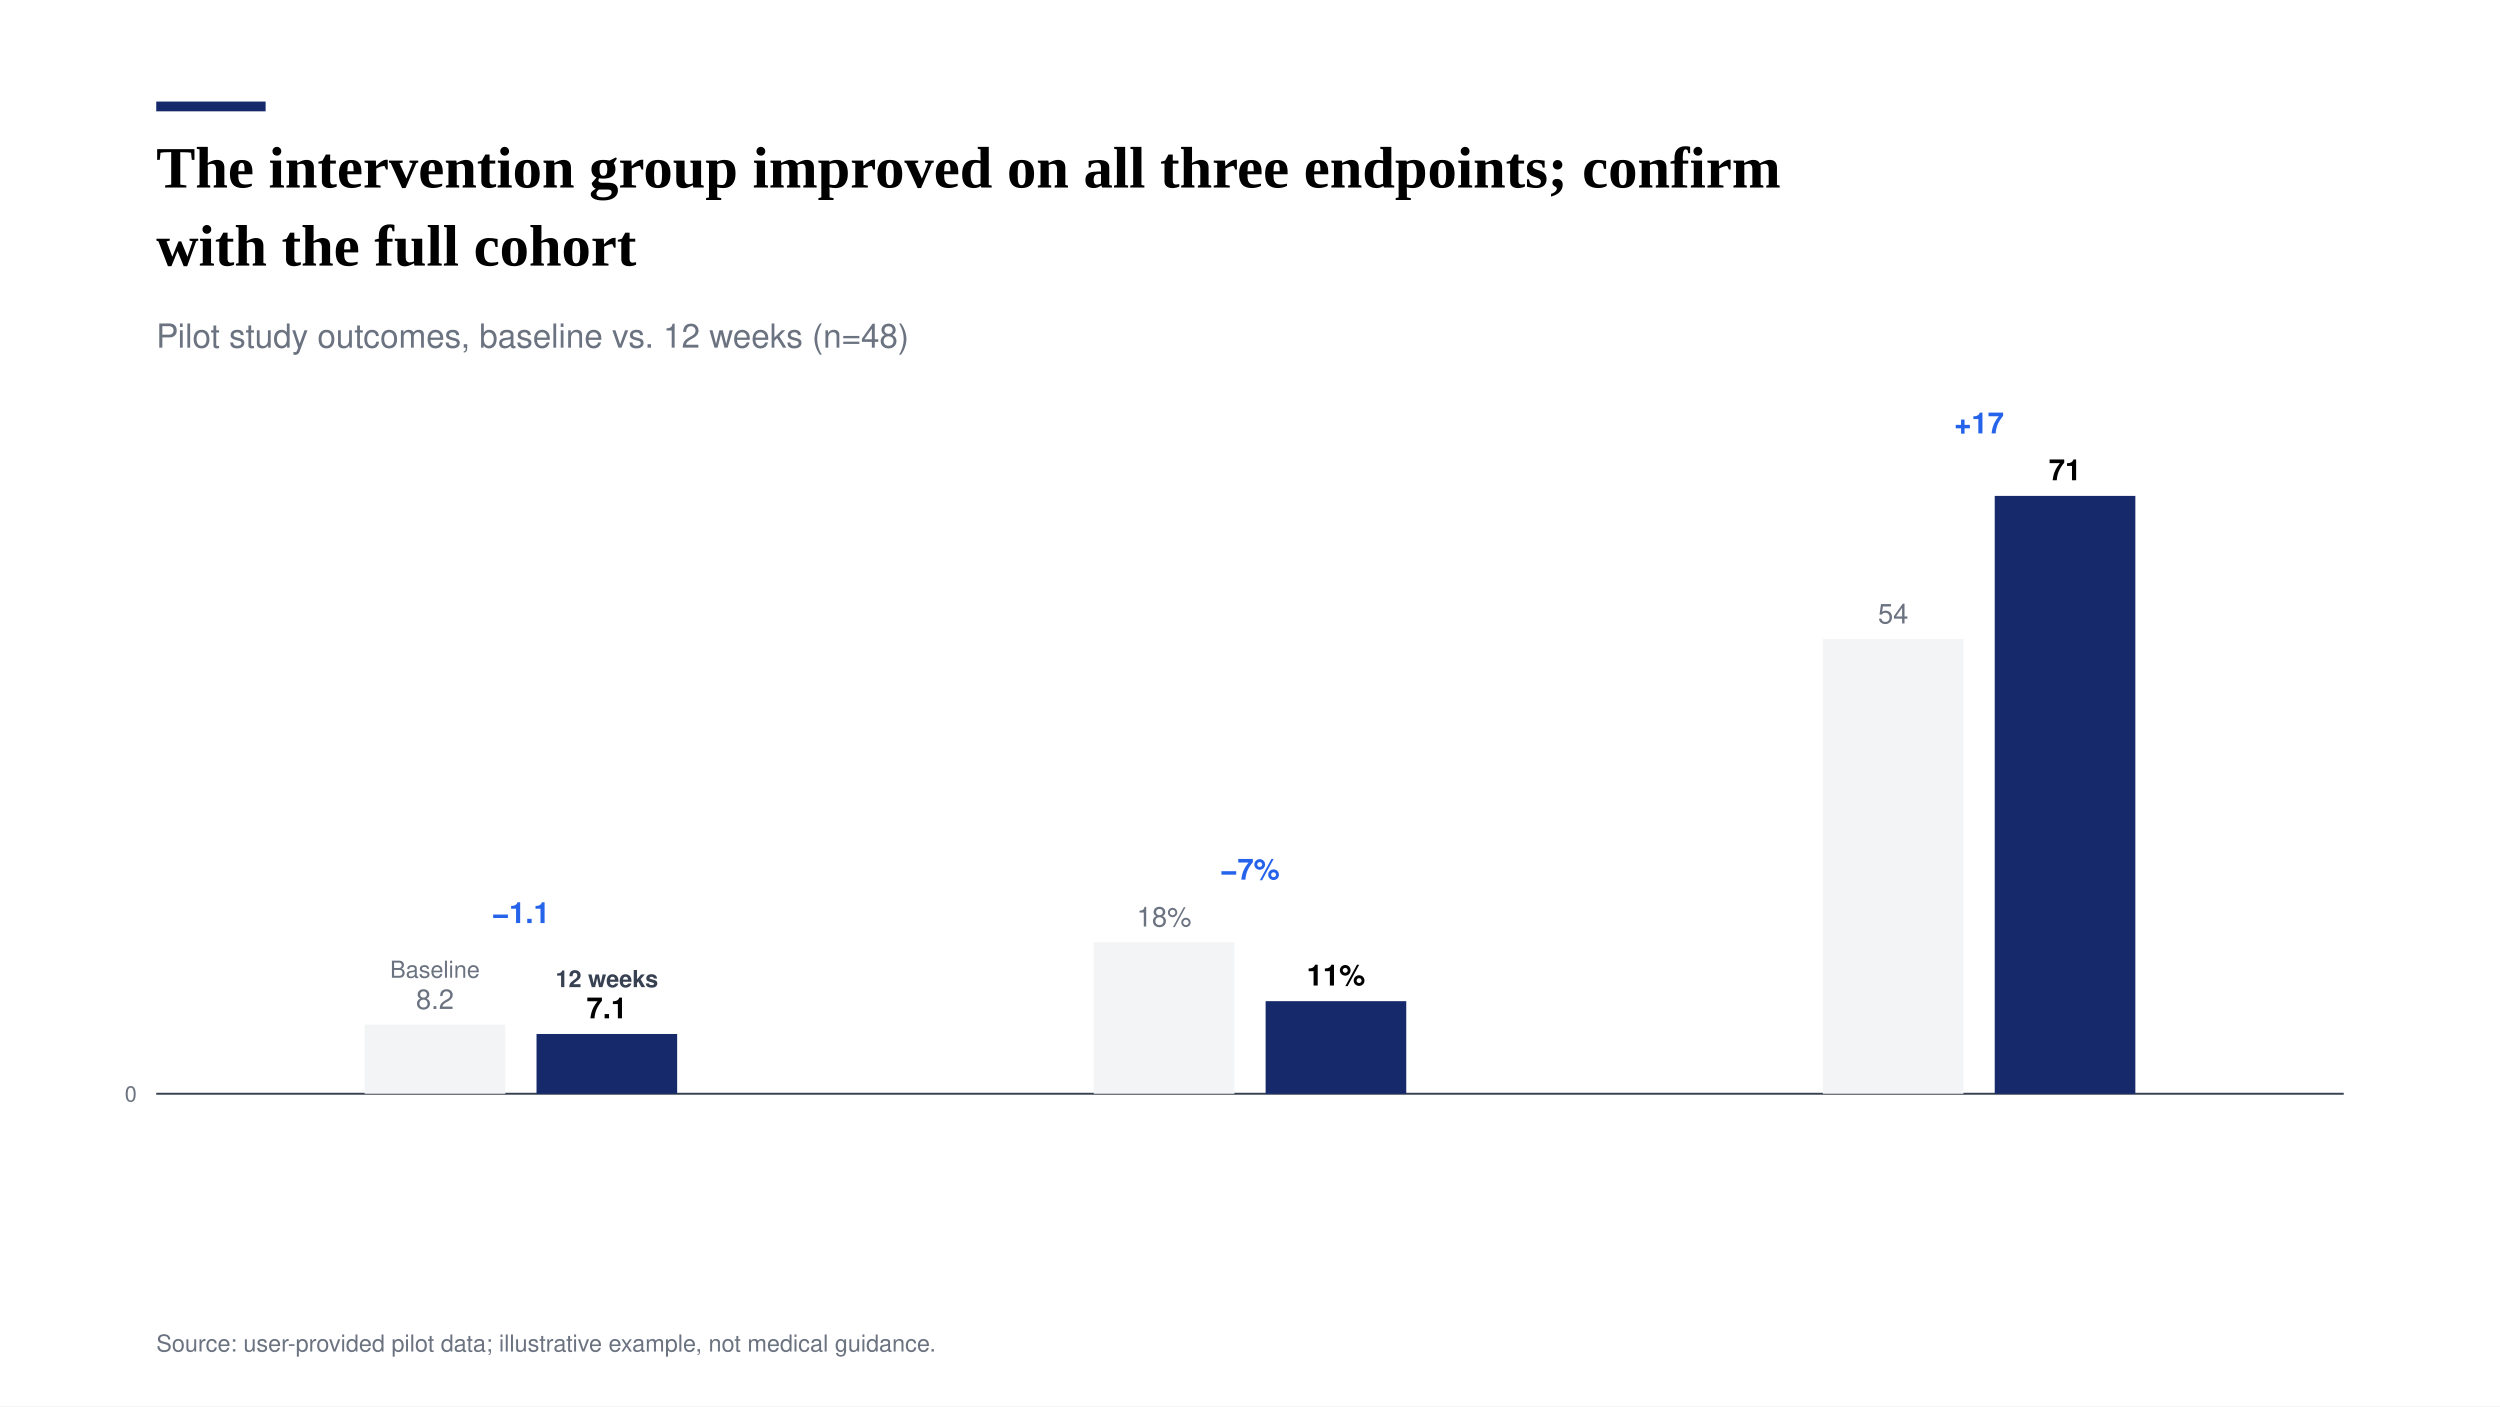
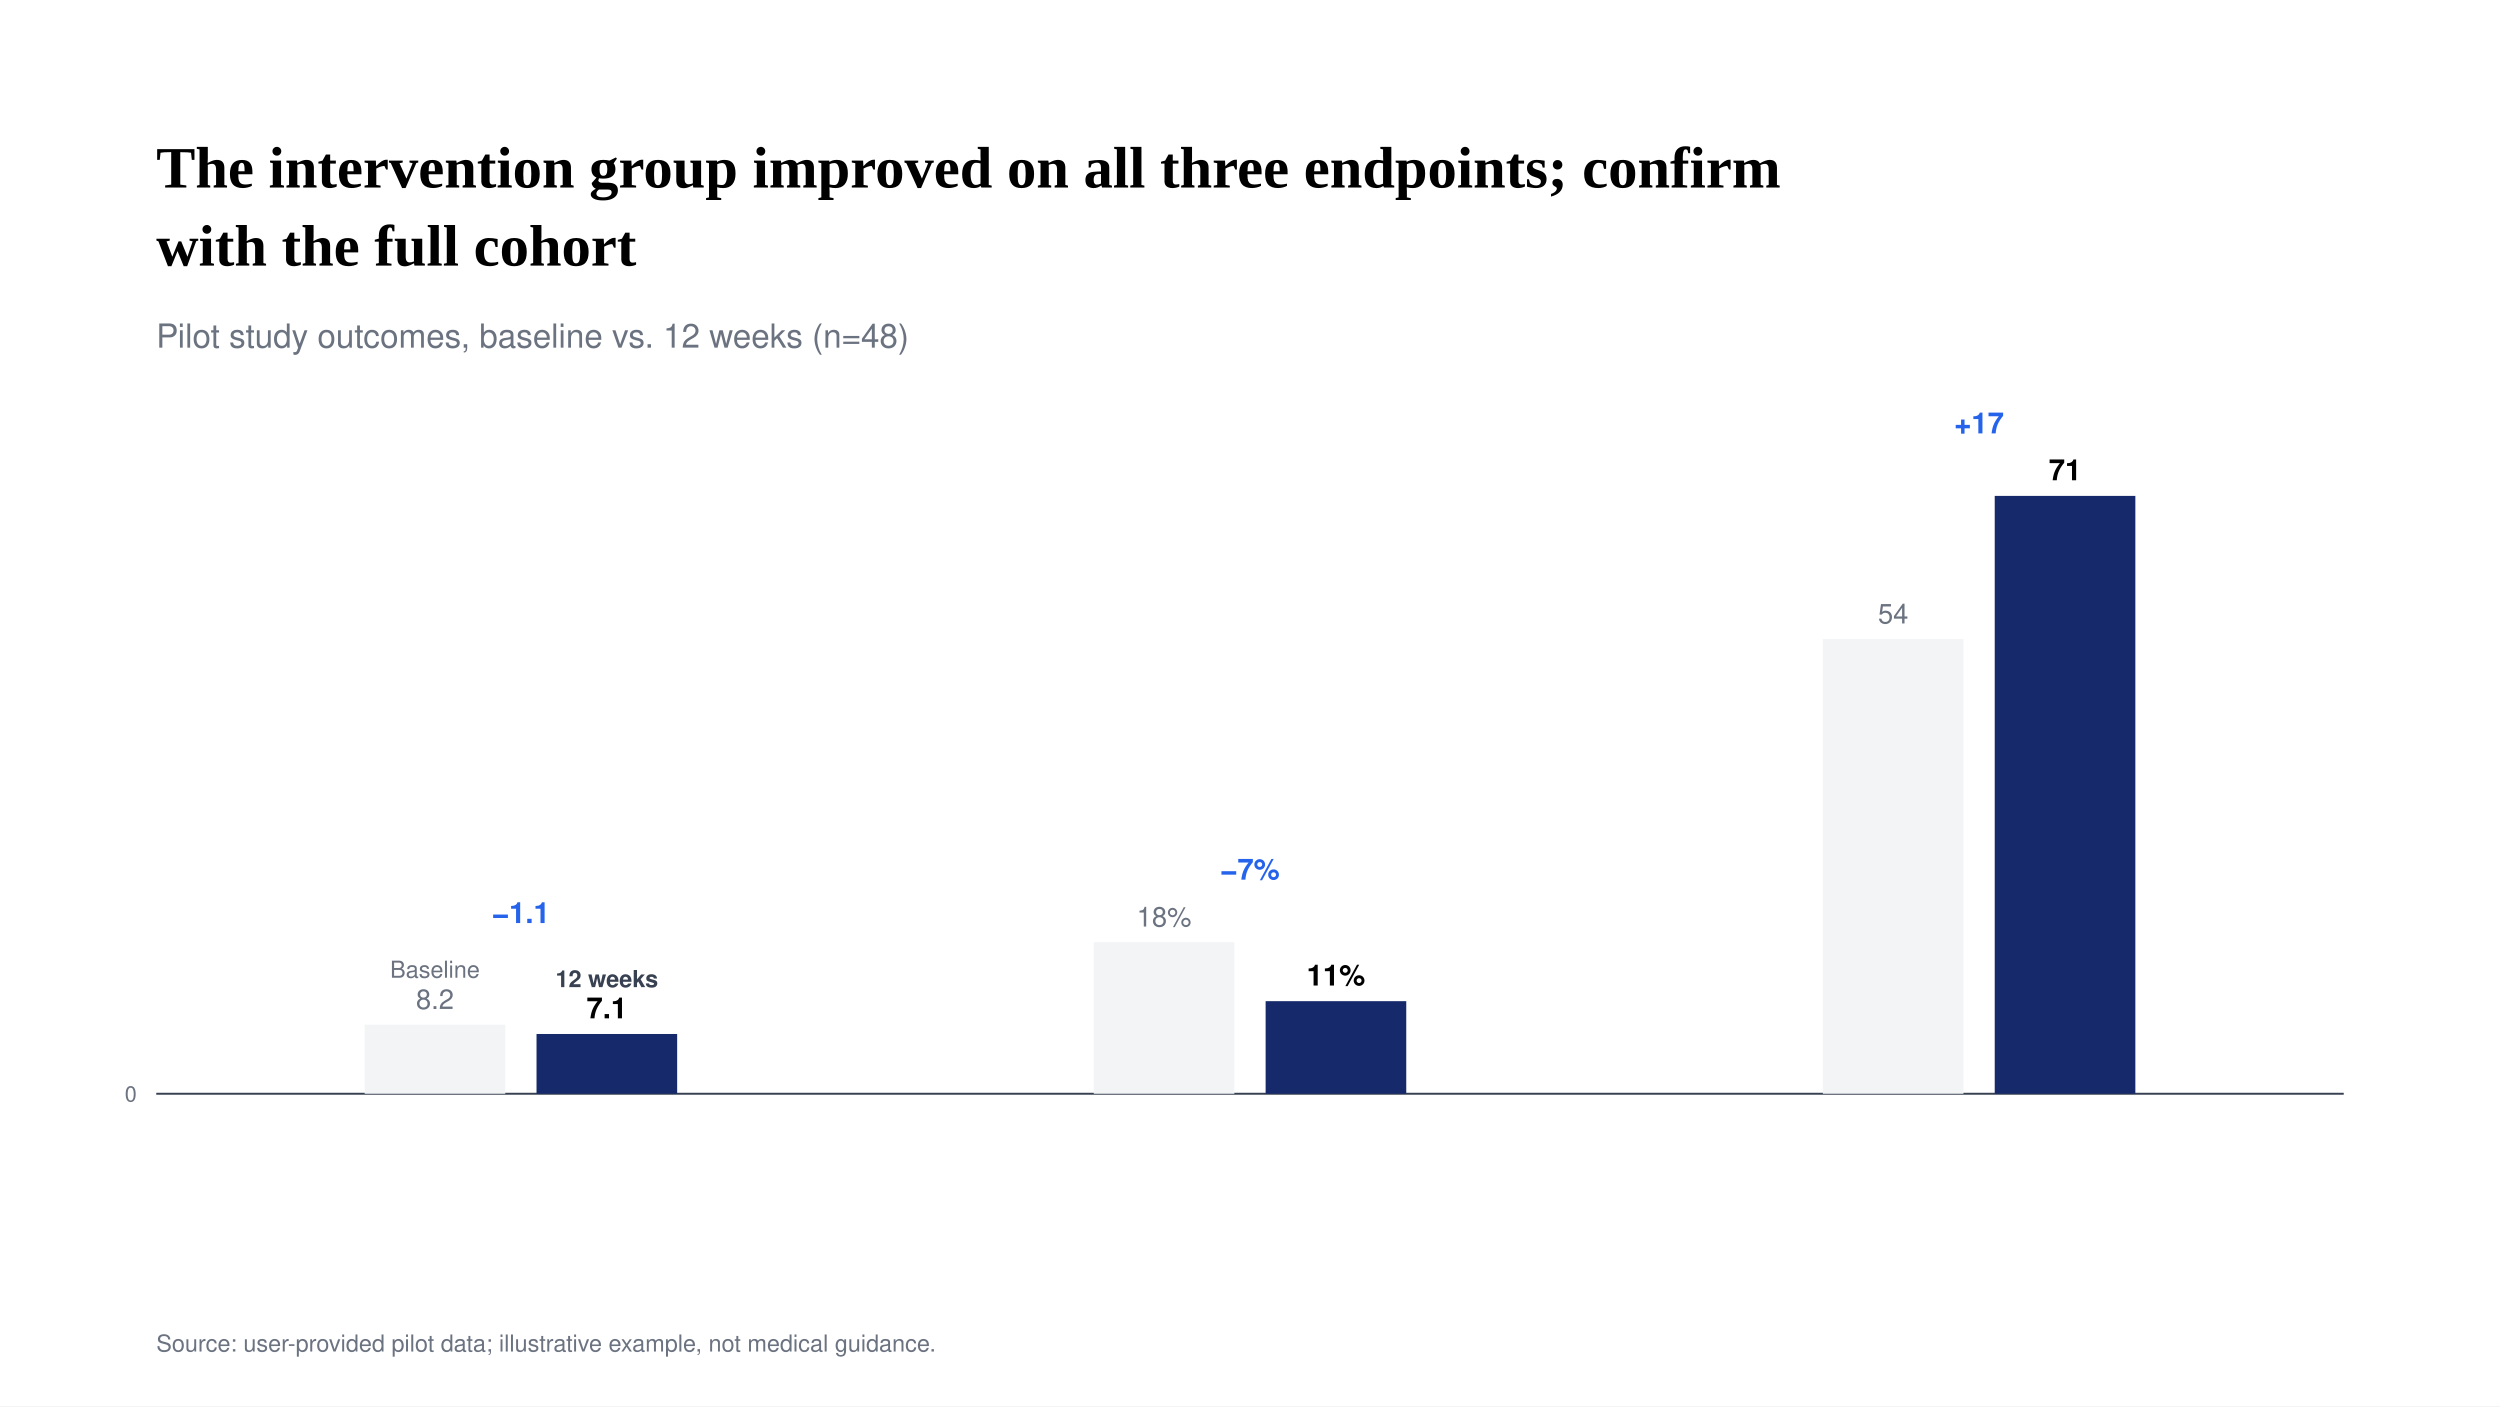
<svg xmlns="http://www.w3.org/2000/svg" viewBox="0 0 1280 720" width="1280" height="720" role="img" aria-label="The intervention group improved on all three endpoints; confirm with the full cohort">
  <rect width="1280" height="720" fill="#FFFFFF" />
-   <rect x="80.0" y="52.0" width="56.0" height="5.0" fill="#15296B" stroke="none" />
  <text x="80.0" y="96.0" font-family="Georgia, 'Times New Roman', 'Hiragino Mincho ProN', 'Yu Mincho', serif" font-size="30" fill="#000000" font-weight="bold" text-anchor="start">The intervention group improved on all three endpoints; confirm</text>
  <text x="80.0" y="136.0" font-family="Georgia, 'Times New Roman', 'Hiragino Mincho ProN', 'Yu Mincho', serif" font-size="30" fill="#000000" font-weight="bold" text-anchor="start">with the full cohort</text>
  <text x="80.0" y="178.0" font-family="'Helvetica Neue', Helvetica, Arial, 'Hiragino Sans', 'Yu Gothic', 'Noto Sans JP', 'Meiryo', sans-serif" font-size="17" fill="#6B7280" font-weight="normal" text-anchor="start">Pilot study outcomes, baseline vs. 12 weeks (n=48)</text>
  <line x1="80.0" y1="560.0" x2="1200.0" y2="560.0" stroke="#374151" />
  <text x="70.0" y="564.0" font-family="'Helvetica Neue', Helvetica, Arial, 'Hiragino Sans', 'Yu Gothic', 'Noto Sans JP', 'Meiryo', sans-serif" font-size="11" fill="#6B7280" font-weight="normal" text-anchor="end">0</text>
  <rect x="186.7" y="524.6" width="72.0" height="35.4" fill="#F3F4F6" stroke="none" />
  <rect x="274.7" y="529.4" width="72.0" height="30.6" fill="#15296B" stroke="none" />
  <text x="222.7" y="516.6" font-family="'Helvetica Neue', Helvetica, Arial, 'Hiragino Sans', 'Yu Gothic', 'Noto Sans JP', 'Meiryo', sans-serif" font-size="14" fill="#6B7280" font-weight="normal" text-anchor="middle">8.2</text>
  <text x="310.7" y="521.4" font-family="'Helvetica Neue', Helvetica, Arial, 'Hiragino Sans', 'Yu Gothic', 'Noto Sans JP', 'Meiryo', sans-serif" font-size="15" fill="#000000" font-weight="bold" text-anchor="middle">7.1</text>
  <text x="266.7" y="472.6" font-family="'Helvetica Neue', Helvetica, Arial, 'Hiragino Sans', 'Yu Gothic', 'Noto Sans JP', 'Meiryo', sans-serif" font-size="15" fill="#2563EB" font-weight="bold" text-anchor="middle">−1.1</text>
  <text x="222.7" y="500.6" font-family="'Helvetica Neue', Helvetica, Arial, 'Hiragino Sans', 'Yu Gothic', 'Noto Sans JP', 'Meiryo', sans-serif" font-size="12" fill="#6B7280" font-weight="normal" text-anchor="middle">Baseline</text>
  <text x="310.7" y="505.4" font-family="'Helvetica Neue', Helvetica, Arial, 'Hiragino Sans', 'Yu Gothic', 'Noto Sans JP', 'Meiryo', sans-serif" font-size="12" fill="#374151" font-weight="600" text-anchor="middle">12 weeks</text>
  <text x="266.7" y="584.0" font-family="'Helvetica Neue', Helvetica, Arial, 'Hiragino Sans', 'Yu Gothic', 'Noto Sans JP', 'Meiryo', sans-serif" font-size="14" fill="#374151" font-weight="normal" text-anchor="middle" />
  <rect x="560.0" y="482.4" width="72.0" height="77.6" fill="#F3F4F6" stroke="none" />
  <rect x="648.0" y="512.6" width="72.0" height="47.4" fill="#15296B" stroke="none" />
  <text x="596.0" y="474.4" font-family="'Helvetica Neue', Helvetica, Arial, 'Hiragino Sans', 'Yu Gothic', 'Noto Sans JP', 'Meiryo', sans-serif" font-size="14" fill="#6B7280" font-weight="normal" text-anchor="middle">18%</text>
  <text x="684.0" y="504.6" font-family="'Helvetica Neue', Helvetica, Arial, 'Hiragino Sans', 'Yu Gothic', 'Noto Sans JP', 'Meiryo', sans-serif" font-size="15" fill="#000000" font-weight="bold" text-anchor="middle">11%</text>
  <text x="640.0" y="450.4" font-family="'Helvetica Neue', Helvetica, Arial, 'Hiragino Sans', 'Yu Gothic', 'Noto Sans JP', 'Meiryo', sans-serif" font-size="15" fill="#2563EB" font-weight="bold" text-anchor="middle">−7%</text>
  <text x="640.0" y="584.0" font-family="'Helvetica Neue', Helvetica, Arial, 'Hiragino Sans', 'Yu Gothic', 'Noto Sans JP', 'Meiryo', sans-serif" font-size="14" fill="#374151" font-weight="normal" text-anchor="middle" />
  <rect x="933.3" y="327.2" width="72.0" height="232.8" fill="#F3F4F6" stroke="none" />
  <rect x="1021.3" y="253.9" width="72.0" height="306.1" fill="#15296B" stroke="none" />
  <text x="969.3" y="319.2" font-family="'Helvetica Neue', Helvetica, Arial, 'Hiragino Sans', 'Yu Gothic', 'Noto Sans JP', 'Meiryo', sans-serif" font-size="14" fill="#6B7280" font-weight="normal" text-anchor="middle">54</text>
  <text x="1057.3" y="245.9" font-family="'Helvetica Neue', Helvetica, Arial, 'Hiragino Sans', 'Yu Gothic', 'Noto Sans JP', 'Meiryo', sans-serif" font-size="15" fill="#000000" font-weight="bold" text-anchor="middle">71</text>
  <text x="1013.3" y="221.9" font-family="'Helvetica Neue', Helvetica, Arial, 'Hiragino Sans', 'Yu Gothic', 'Noto Sans JP', 'Meiryo', sans-serif" font-size="15" fill="#2563EB" font-weight="bold" text-anchor="middle">+17</text>
  <text x="1013.3" y="584.0" font-family="'Helvetica Neue', Helvetica, Arial, 'Hiragino Sans', 'Yu Gothic', 'Noto Sans JP', 'Meiryo', sans-serif" font-size="14" fill="#374151" font-weight="normal" text-anchor="middle" />
  <text x="80.0" y="630.0" font-family="'Helvetica Neue', Helvetica, Arial, 'Hiragino Sans', 'Yu Gothic', 'Noto Sans JP', 'Meiryo', sans-serif" font-size="16" fill="#15296B" font-weight="600" text-anchor="start" />
  <text x="80.0" y="692.0" font-family="'Helvetica Neue', Helvetica, Arial, 'Hiragino Sans', 'Yu Gothic', 'Noto Sans JP', 'Meiryo', sans-serif" font-size="12" fill="#6B7280" font-weight="normal" text-anchor="start">Source: user-provided pilot data; illustrative example, not medical guidance.</text>
</svg>
